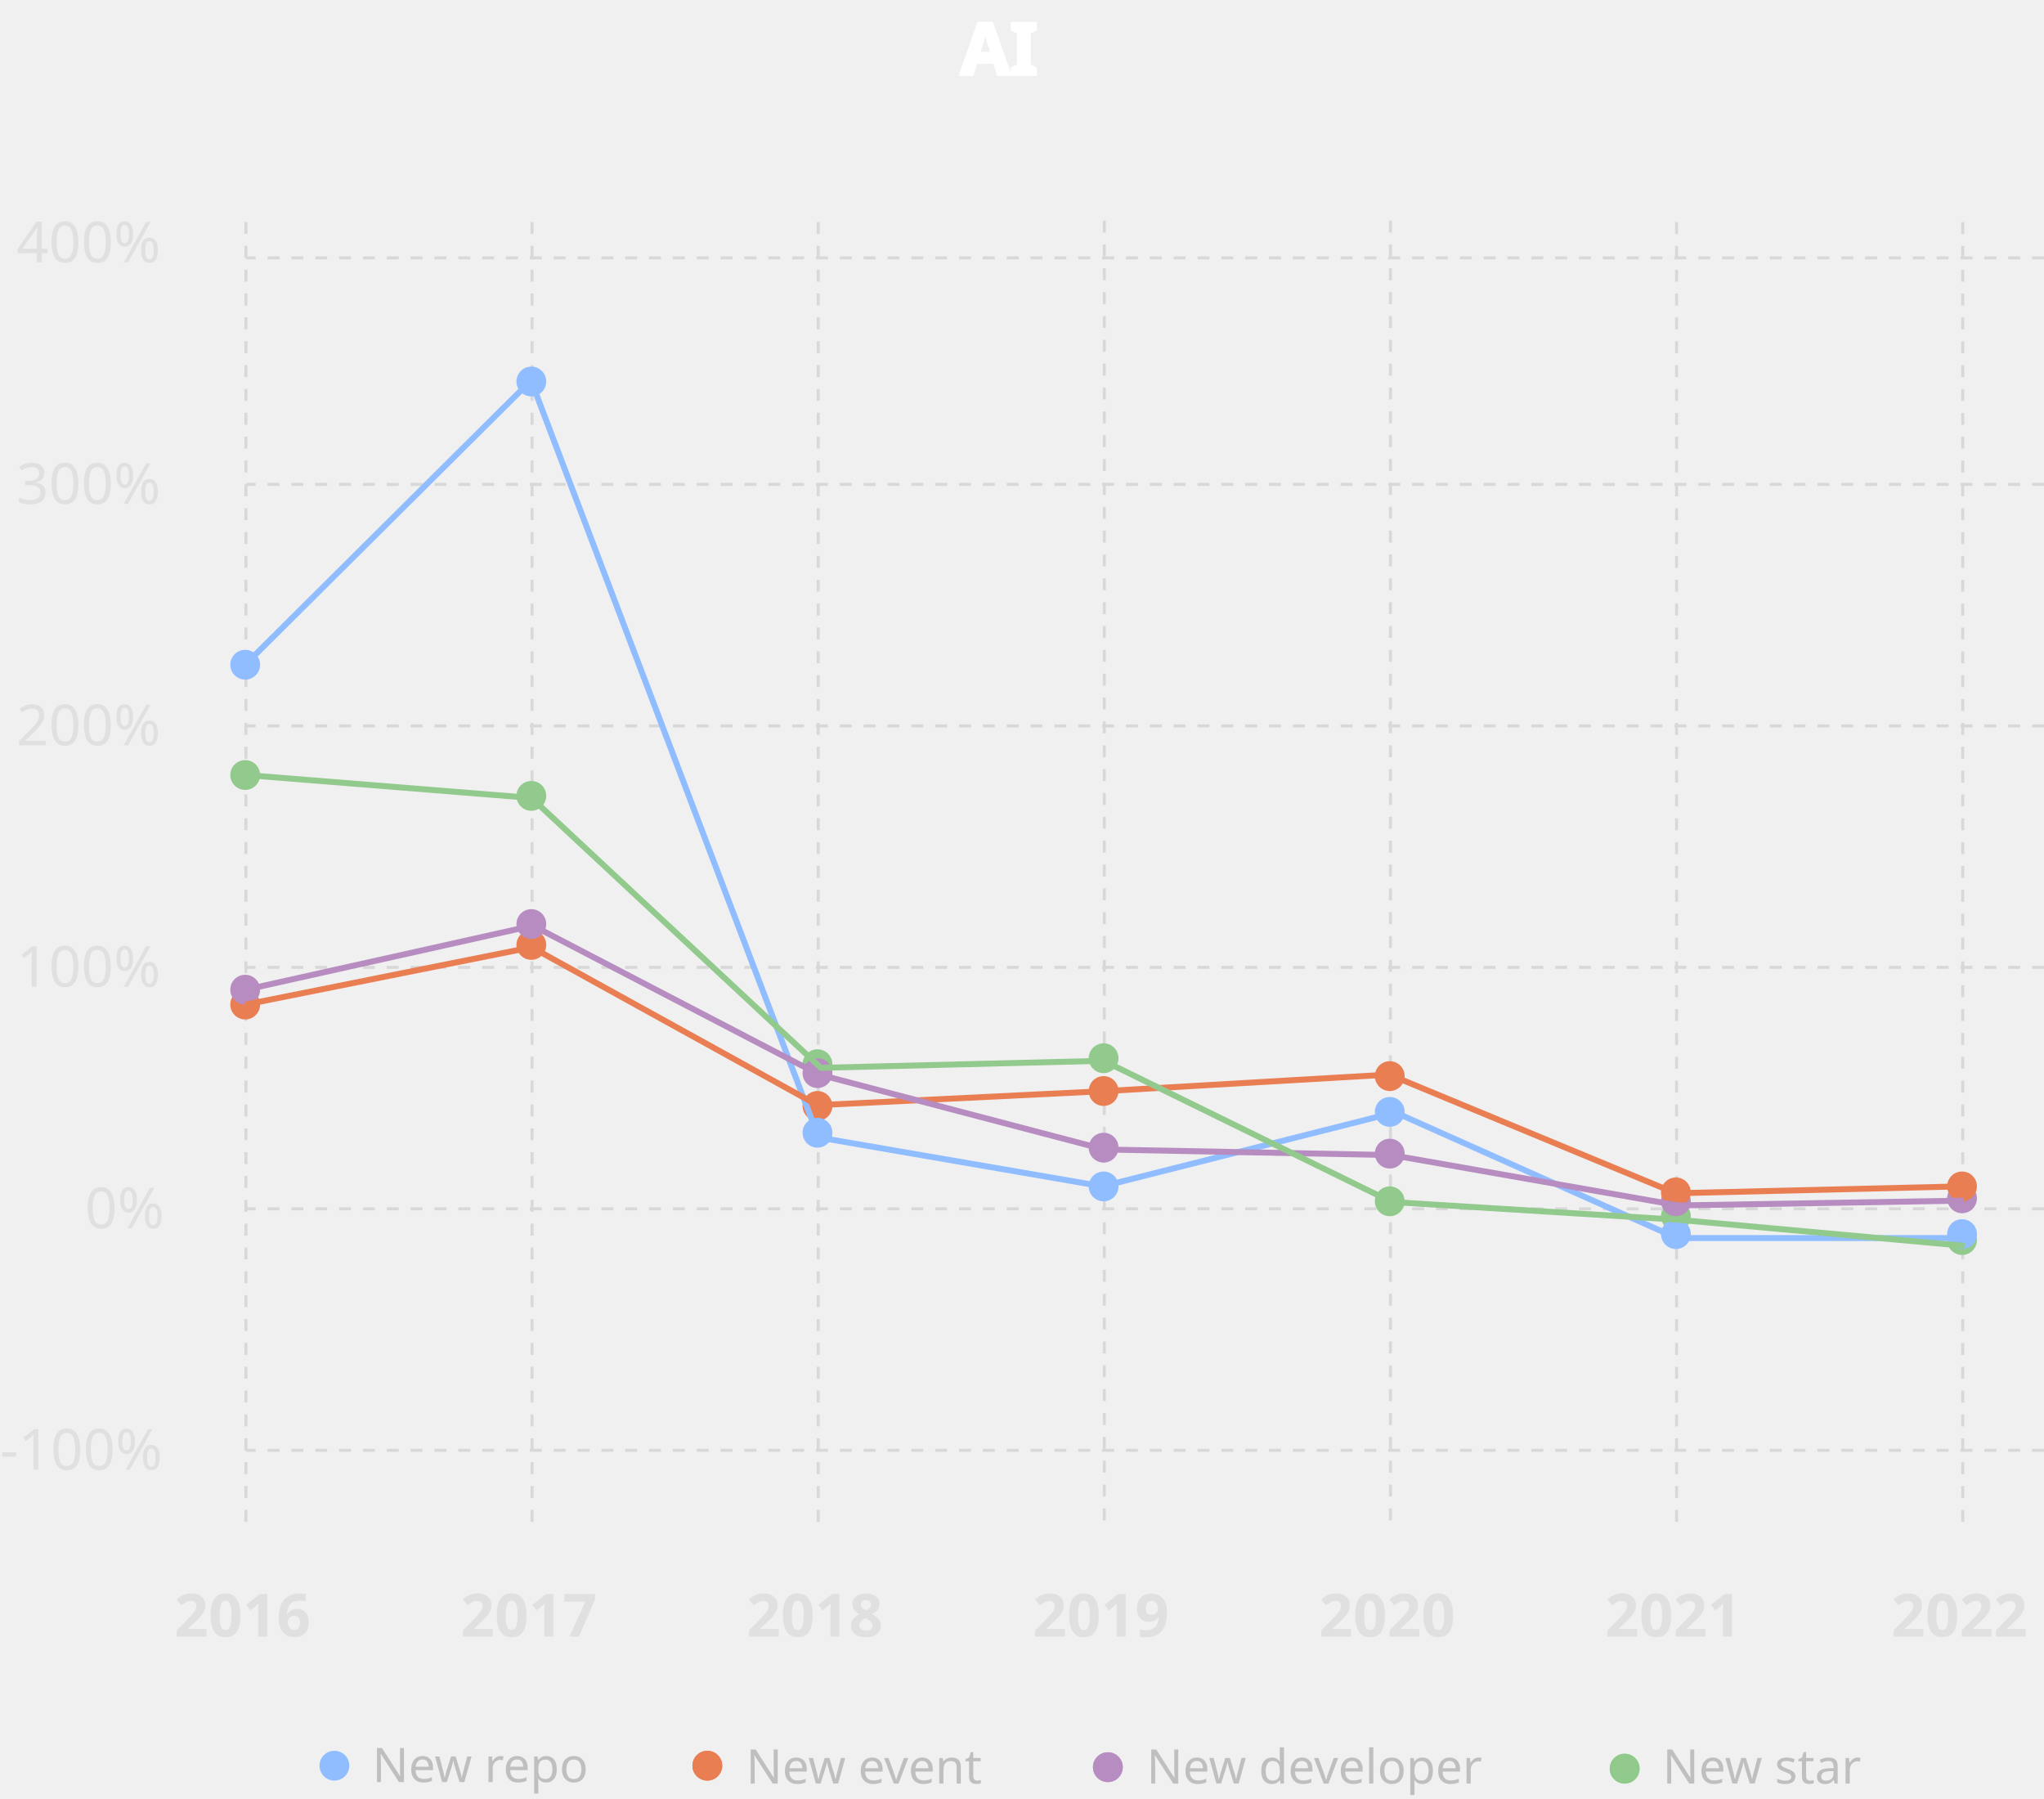
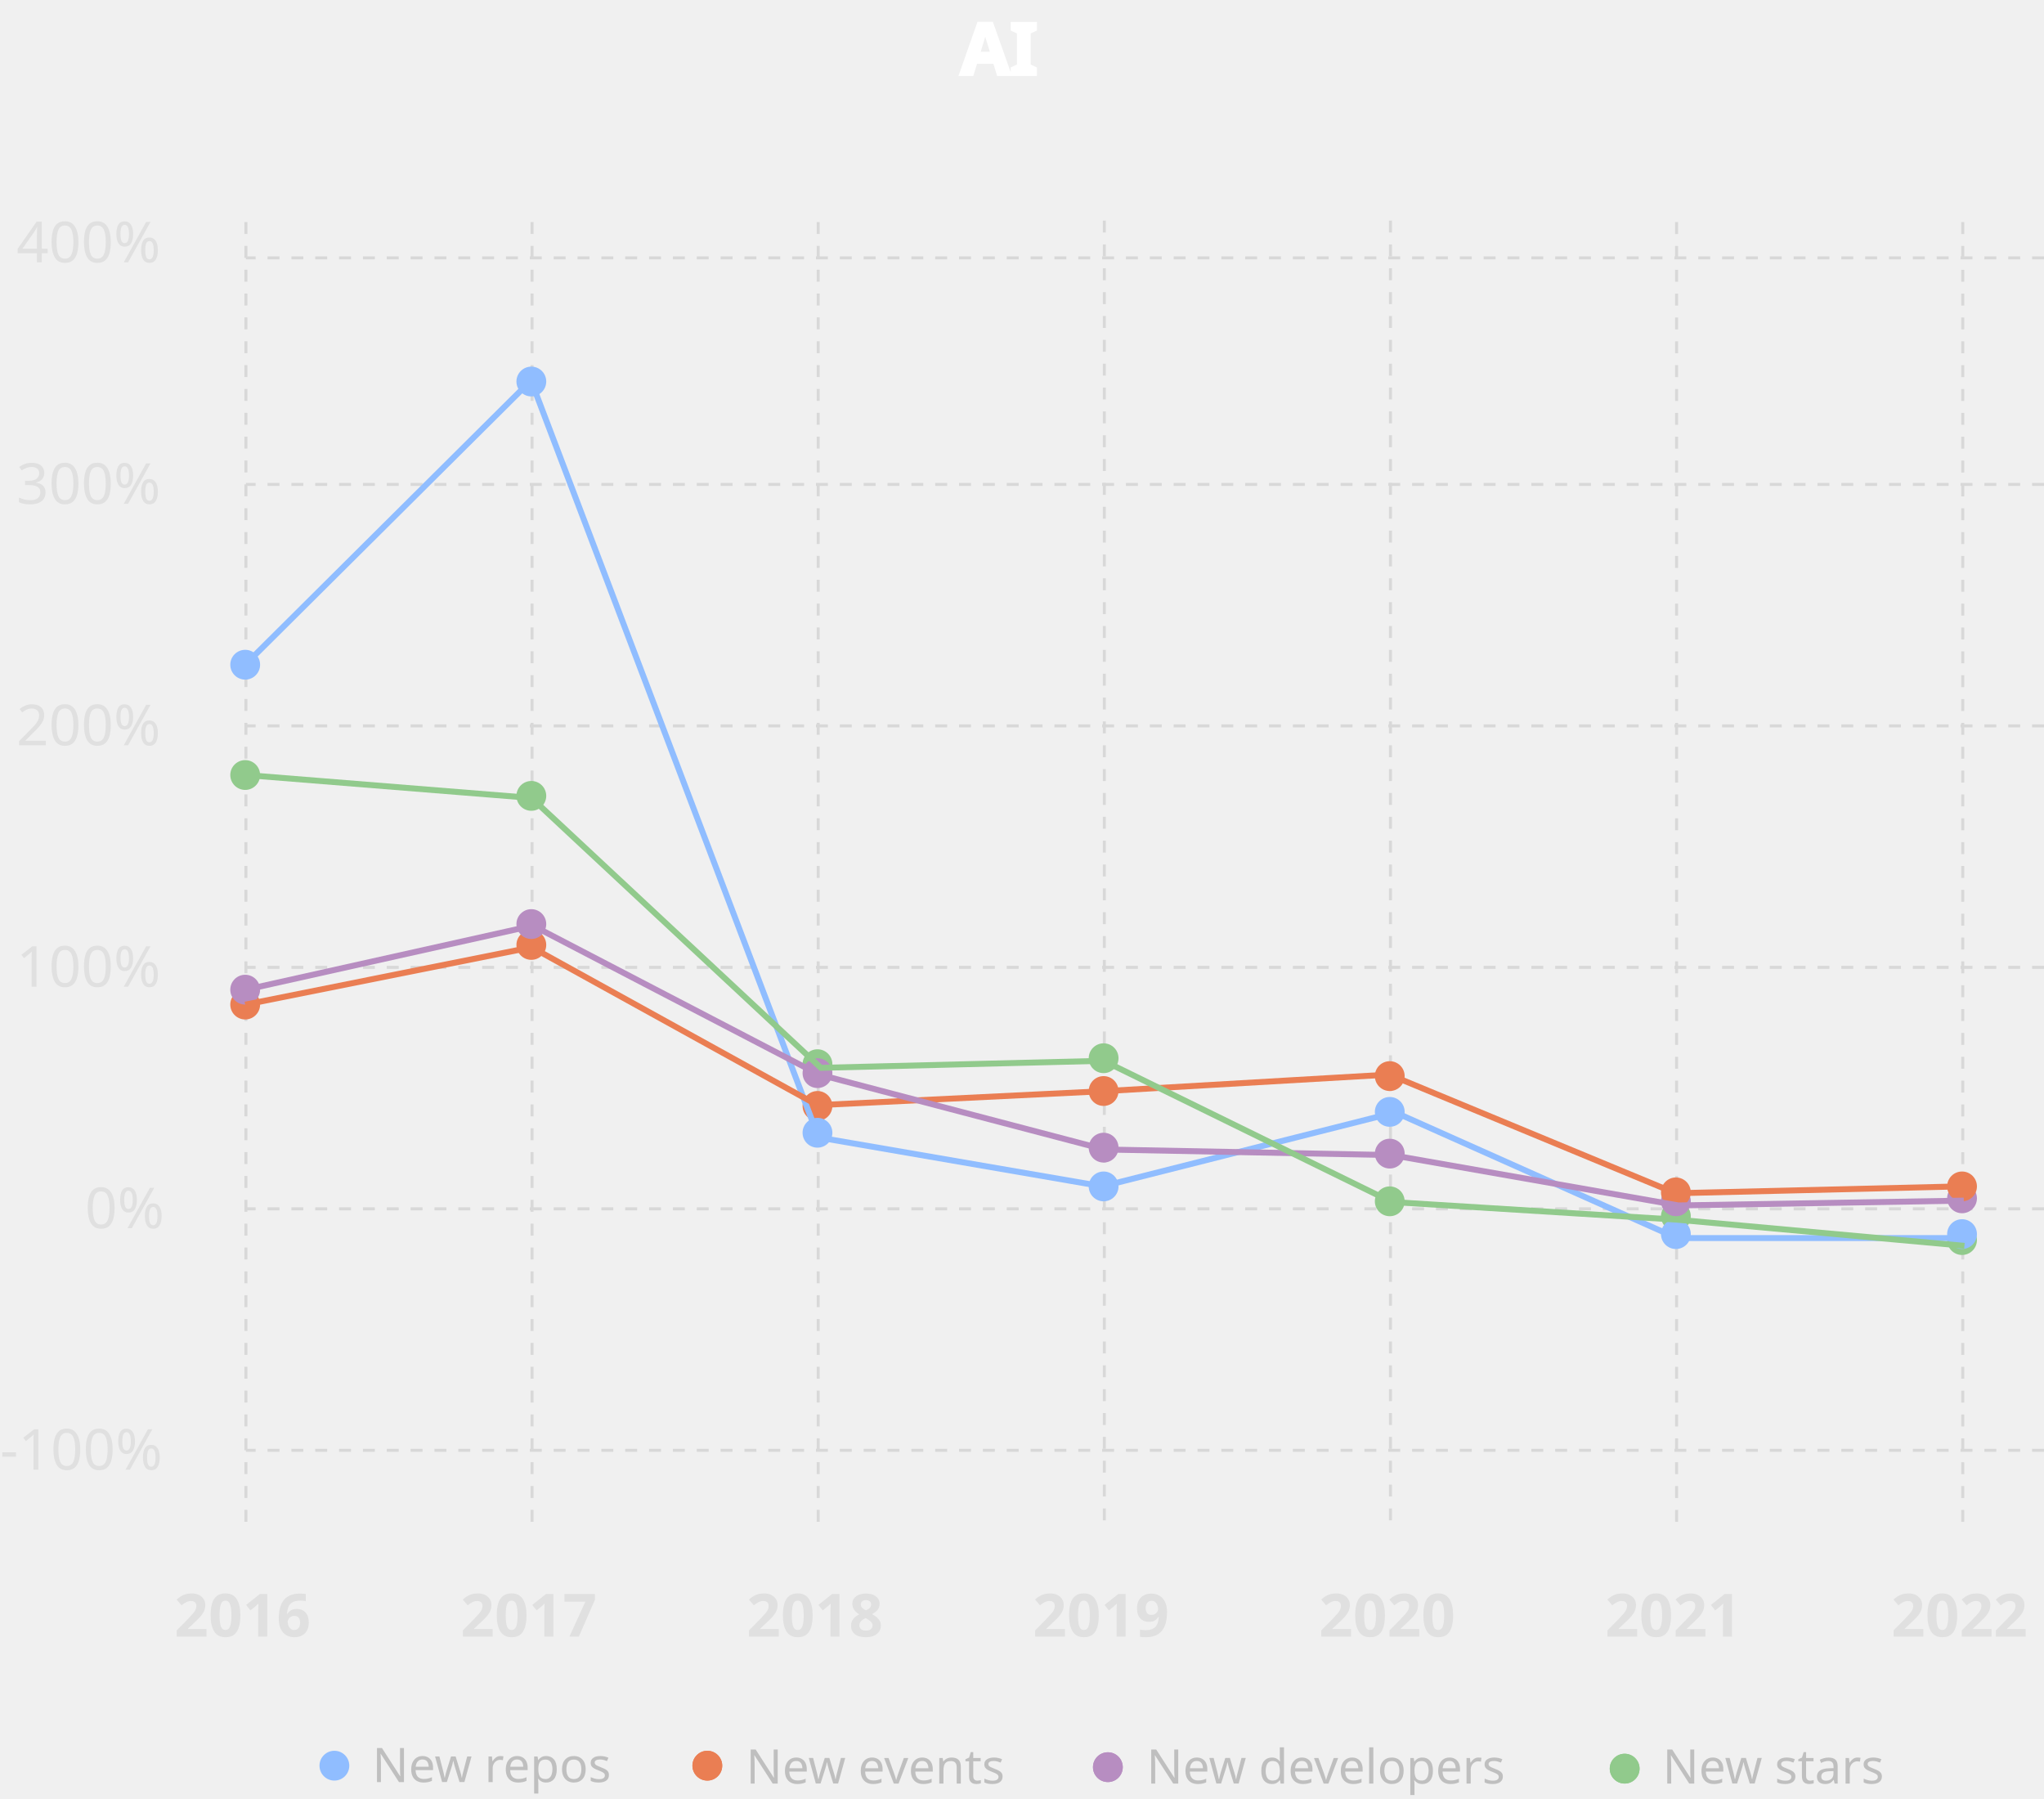
<svg xmlns="http://www.w3.org/2000/svg" width="685.762" height="603.293" viewBox="0 0 685.762 603.293">
  <g id="AI_Chart" data-name="AI Chart" transform="translate(-149.257 -9959.021)">
    <g id="组_69" data-name="组 69" transform="translate(-26.48 4324)">
      <text id="AI" transform="translate(498 5660.021)" fill="#fff" stroke="#fff" stroke-width="1" font-size="24" font-family="JetBrainsMono-SemiBold, JetBrains Mono" font-weight="600">
        <tspan x="0" y="0">AI</tspan>
      </text>
      <text id="_2016" data-name="2016" transform="translate(234.238 6184.021)" fill="#e0e0e0" font-size="20" font-family="JetBrainsMono-SemiBold, JetBrains Mono" font-weight="600">
        <tspan x="0" y="0">2016</tspan>
      </text>
      <text id="_2017" data-name="2017" transform="translate(330.238 6184.021)" fill="#e0e0e0" font-size="20" font-family="JetBrainsMono-SemiBold, JetBrains Mono" font-weight="600">
        <tspan x="0" y="0">2017</tspan>
      </text>
      <text id="_2022" data-name="2022" transform="translate(810.238 6184.021)" fill="#e0e0e0" font-size="20" font-family="JetBrainsMono-SemiBold, JetBrains Mono" font-weight="600">
        <tspan x="0" y="0">2022</tspan>
      </text>
      <text id="_400_" data-name="400%" transform="translate(181.238 5723.021)" fill="#e0e0e0" font-size="19" font-family="JetBrainsMono-Regular, JetBrains Mono">
        <tspan x="0" y="0">400%</tspan>
      </text>
      <text id="_300_" data-name="300%" transform="translate(181.238 5804.021)" fill="#e0e0e0" font-size="19" font-family="JetBrainsMono-Regular, JetBrains Mono">
        <tspan x="0" y="0">300%</tspan>
      </text>
      <text id="_200_" data-name="200%" transform="translate(181.238 5885.021)" fill="#e0e0e0" font-size="19" font-family="JetBrainsMono-Regular, JetBrains Mono">
        <tspan x="0" y="0">200%</tspan>
      </text>
      <text id="_100_" data-name="100%" transform="translate(181.238 5966.021)" fill="#e0e0e0" font-size="19" font-family="JetBrainsMono-Regular, JetBrains Mono">
        <tspan x="0" y="0">100%</tspan>
      </text>
      <text id="_0_" data-name="0%" transform="translate(204.238 6047.021)" fill="#e0e0e0" font-size="19" font-family="JetBrainsMono-Regular, JetBrains Mono">
        <tspan x="0" y="0">0%</tspan>
      </text>
      <text id="_-100_" data-name="-100%" transform="translate(175.738 6128.021)" fill="#e0e0e0" font-size="19" font-family="JetBrainsMono-Regular, JetBrains Mono">
        <tspan x="0" y="0">-100%</tspan>
      </text>
      <text id="_2018" data-name="2018" transform="translate(426.238 6184.021)" fill="#e0e0e0" font-size="20" font-family="JetBrainsMono-SemiBold, JetBrains Mono" font-weight="600">
        <tspan x="0" y="0">2018</tspan>
      </text>
      <text id="_2019" data-name="2019" transform="translate(522.238 6184.021)" fill="#e0e0e0" font-size="20" font-family="JetBrainsMono-SemiBold, JetBrains Mono" font-weight="600">
        <tspan x="0" y="0">2019</tspan>
      </text>
      <text id="_2020" data-name="2020" transform="translate(618.238 6184.021)" fill="#e0e0e0" font-size="20" font-family="JetBrainsMono-SemiBold, JetBrains Mono" font-weight="600">
        <tspan x="0" y="0">2020</tspan>
      </text>
      <text id="_2021" data-name="2021" transform="translate(714.238 6184.021)" fill="#e0e0e0" font-size="20" font-family="JetBrainsMono-SemiBold, JetBrains Mono" font-weight="600">
        <tspan x="0" y="0">2021</tspan>
      </text>
      <g id="组_67" data-name="组 67" opacity="0.5">
        <line id="直线_44" data-name="直线 44" y2="438" transform="translate(258.238 5709.5)" fill="none" stroke="#bfbfbf" stroke-width="1" stroke-dasharray="4" />
        <line id="直线_58" data-name="直线 58" x1="603.262" transform="translate(258.238 5721.521)" fill="none" stroke="#bfbfbf" stroke-width="1" stroke-dasharray="4" />
        <line id="直线_60" data-name="直线 60" x1="603.262" transform="translate(258.238 5797.521)" fill="none" stroke="#bfbfbf" stroke-width="1" stroke-dasharray="4" />
        <line id="直线_61" data-name="直线 61" x1="603.262" transform="translate(258.238 5878.521)" fill="none" stroke="#bfbfbf" stroke-width="1" stroke-dasharray="4" />
        <line id="直线_63" data-name="直线 63" x1="603.262" transform="translate(258.238 5959.521)" fill="none" stroke="#bfbfbf" stroke-width="1" stroke-dasharray="4" />
        <line id="直线_65" data-name="直线 65" x1="603.262" transform="translate(258.238 6040.521)" fill="none" stroke="#bfbfbf" stroke-width="1" stroke-dasharray="4" />
        <line id="直线_66" data-name="直线 66" x1="603.262" transform="translate(258.238 6121.521)" fill="none" stroke="#bfbfbf" stroke-width="1" stroke-dasharray="4" />
        <line id="直线_45" data-name="直线 45" y2="438" transform="translate(354.238 5709.5)" fill="none" stroke="#bfbfbf" stroke-width="1" stroke-dasharray="4" />
        <line id="直线_46" data-name="直线 46" y2="438" transform="translate(450.238 5709.5)" fill="none" stroke="#bfbfbf" stroke-width="1" stroke-dasharray="4" />
        <line id="直线_47" data-name="直线 47" y2="438" transform="translate(546.238 5709.021)" fill="none" stroke="#bfbfbf" stroke-width="1" stroke-dasharray="4" />
        <line id="直线_48" data-name="直线 48" y2="438" transform="translate(642.238 5709.021)" fill="none" stroke="#bfbfbf" stroke-width="1" stroke-dasharray="4" />
        <line id="直线_49" data-name="直线 49" y2="438" transform="translate(738.238 5709.521)" fill="none" stroke="#bfbfbf" stroke-width="1" stroke-dasharray="4" />
        <line id="直线_50" data-name="直线 50" y2="438" transform="translate(834.238 5709.521)" fill="none" stroke="#bfbfbf" stroke-width="1" stroke-dasharray="4" />
      </g>
      <circle id="椭圆_268" data-name="椭圆 268" cx="5" cy="5" r="5" transform="translate(253 5853)" fill="#90bdff" />
      <circle id="椭圆_275" data-name="椭圆 275" cx="5" cy="5" r="5" transform="translate(253 5967)" fill="#ea7e53" />
      <circle id="椭圆_283" data-name="椭圆 283" cx="5" cy="5" r="5" transform="translate(349 5947)" fill="#ea7e53" />
      <circle id="椭圆_281" data-name="椭圆 281" cx="5" cy="5" r="5" transform="translate(253 5962)" fill="#b78dc1" />
      <circle id="椭圆_289" data-name="椭圆 289" cx="5" cy="5" r="5" transform="translate(253 5890)" fill="#91ca8c" />
      <circle id="椭圆_290" data-name="椭圆 290" cx="5" cy="5" r="5" transform="translate(349 5897)" fill="#91ca8c" />
      <circle id="椭圆_291" data-name="椭圆 291" cx="5" cy="5" r="5" transform="translate(445 5987)" fill="#91ca8c" />
      <circle id="椭圆_292" data-name="椭圆 292" cx="5" cy="5" r="5" transform="translate(541 5985)" fill="#91ca8c" />
      <circle id="椭圆_293" data-name="椭圆 293" cx="5" cy="5" r="5" transform="translate(637 6033)" fill="#91ca8c" />
      <circle id="椭圆_295" data-name="椭圆 295" cx="5" cy="5" r="5" transform="translate(829 6046)" fill="#91ca8c" />
      <circle id="椭圆_294" data-name="椭圆 294" cx="5" cy="5" r="5" transform="translate(733 6038)" fill="#91ca8c" />
      <circle id="椭圆_282" data-name="椭圆 282" cx="5" cy="5" r="5" transform="translate(349 5940)" fill="#b78dc1" />
      <circle id="椭圆_284" data-name="椭圆 284" cx="5" cy="5" r="5" transform="translate(445 5990)" fill="#b78dc1" />
      <circle id="椭圆_285" data-name="椭圆 285" cx="5" cy="5" r="5" transform="translate(541 6015)" fill="#b78dc1" />
      <circle id="椭圆_286" data-name="椭圆 286" cx="5" cy="5" r="5" transform="translate(637 6017)" fill="#b78dc1" />
      <circle id="椭圆_287" data-name="椭圆 287" cx="5" cy="5" r="5" transform="translate(733 6033)" fill="#b78dc1" />
      <circle id="椭圆_288" data-name="椭圆 288" cx="5" cy="5" r="5" transform="translate(829 6032)" fill="#b78dc1" />
      <circle id="椭圆_276" data-name="椭圆 276" cx="5" cy="5" r="5" transform="translate(445 6001)" fill="#ea7e53" />
      <circle id="椭圆_277" data-name="椭圆 277" cx="5" cy="5" r="5" transform="translate(637 5991)" fill="#ea7e53" />
      <circle id="椭圆_280" data-name="椭圆 280" cx="5" cy="5" r="5" transform="translate(541 5996)" fill="#ea7e53" />
      <circle id="椭圆_278" data-name="椭圆 278" cx="5" cy="5" r="5" transform="translate(733 6030)" fill="#ea7e53" />
      <circle id="椭圆_279" data-name="椭圆 279" cx="5" cy="5" r="5" transform="translate(829 6028)" fill="#ea7e53" />
      <circle id="椭圆_269" data-name="椭圆 269" cx="5" cy="5" r="5" transform="translate(349 5758)" fill="#90bdff" />
      <circle id="椭圆_270" data-name="椭圆 270" cx="5" cy="5" r="5" transform="translate(445 6010)" fill="#90bdff" />
      <circle id="椭圆_271" data-name="椭圆 271" cx="5" cy="5" r="5" transform="translate(541 6028)" fill="#90bdff" />
      <circle id="椭圆_272" data-name="椭圆 272" cx="5" cy="5" r="5" transform="translate(637 6003)" fill="#90bdff" />
      <circle id="椭圆_273" data-name="椭圆 273" cx="5" cy="5" r="5" transform="translate(733 6044)" fill="#90bdff" />
      <circle id="椭圆_274" data-name="椭圆 274" cx="5" cy="5" r="5" transform="translate(829 6044)" fill="#90bdff" />
      <path id="路径_37" data-name="路径 37" d="M189,5801l95.9-95.36,96.455,253.933,95.259,16.41,98.225-24.819,94.489,42.16h95.857" transform="translate(69 57)" fill="none" stroke="#90bdff" stroke-width="2" />
      <path id="路径_38" data-name="路径 38" d="M189,5915.021l96.124-19.238,95.9,52.961,96.272-4.708,95.525-5.555,96.111,39.812,97.094-2.336" transform="translate(69 57)" fill="none" stroke="#ea7e53" stroke-width="2" />
      <path id="路径_39" data-name="路径 39" d="M189.238,5910l96.276-21.468,95.919,49.908,95.859,25.174,96.355,1.878,96.218,16.895,95.715-1.624" transform="translate(69 57)" fill="none" stroke="#b78dc1" stroke-width="2" />
      <path id="路径_40" data-name="路径 40" d="M189.238,5838l95.819,7.692,97.076,90.527,94.876-2.358,96.676,47.371,95.754,5.934,96.372,8.773" transform="translate(69 57)" fill="none" stroke="#91ca8c" stroke-width="2" />
    </g>
    <g id="组_94" data-name="组 94" transform="translate(-2.362 4942.293)">
      <circle id="椭圆_397" data-name="椭圆 397" cx="5" cy="5" r="5" transform="translate(258.809 5604.021)" fill="#90bdff" />
-       <text id="New_repo" data-name="New repo" transform="translate(276.547 5614.521)" fill="#bfbfbf" font-size="16" font-family="JetBrainsMono-Regular, JetBrains Mono">
-         <tspan x="0" y="0">New repo</tspan>
+       <text id="New_repos" data-name="New repos" transform="translate(276.547 5614.521)" fill="#bfbfbf" font-size="16" font-family="JetBrainsMono-Regular, JetBrains Mono">
+         <tspan x="0" y="0">New repos</tspan>
      </text>
      <g id="椭圆_395" data-name="椭圆 395" transform="translate(518.31 5604.521)" fill="#b78dc1" stroke="#b78dc1" stroke-width="1">
        <circle cx="5" cy="5" r="5" stroke="none" />
        <circle cx="5" cy="5" r="4.5" fill="none" />
      </g>
-       <text id="New_developer" data-name="New developer" transform="translate(536.31 5615.021)" fill="#bfbfbf" font-size="16" font-family="JetBrainsMono-Regular, JetBrains Mono">
-         <tspan x="0" y="0">New developer</tspan>
+       <text id="New_developers" data-name="New developers" transform="translate(536.31 5615.021)" fill="#bfbfbf" font-size="16" font-family="JetBrainsMono-Regular, JetBrains Mono">
+         <tspan x="0" y="0">New developers</tspan>
      </text>
      <g id="椭圆_396" data-name="椭圆 396" transform="translate(383.928 5604.021)" fill="#ea7e53" stroke="#ea7e53" stroke-width="1">
        <circle cx="5" cy="5" r="5" stroke="none" />
        <circle cx="5" cy="5" r="4.5" fill="none" />
      </g>
-       <text id="New_event" data-name="New event" transform="translate(401.928 5615.021)" fill="#bfbfbf" font-size="16" font-family="JetBrainsMono-Regular, JetBrains Mono">
-         <tspan x="0" y="0">New event</tspan>
+       <text id="New_events" data-name="New events" transform="translate(401.928 5615.021)" fill="#bfbfbf" font-size="16" font-family="JetBrainsMono-Regular, JetBrains Mono">
+         <tspan x="0" y="0">New events</tspan>
      </text>
      <g id="椭圆_394" data-name="椭圆 394" transform="translate(691.691 5605.021)" fill="#91ca8c" stroke="#90ca8b" stroke-width="1">
        <circle cx="5" cy="5" r="5" stroke="none" />
        <circle cx="5" cy="5" r="4.5" fill="none" />
      </g>
-       <text id="New_star" data-name="New star" transform="translate(709.429 5615.021)" fill="#bfbfbf" font-size="16" font-family="JetBrainsMono-Regular, JetBrains Mono">
-         <tspan x="0" y="0">New star</tspan>
+       <text id="New_stars" data-name="New stars" transform="translate(709.429 5615.021)" fill="#bfbfbf" font-size="16" font-family="JetBrainsMono-Regular, JetBrains Mono">
+         <tspan x="0" y="0">New stars</tspan>
      </text>
    </g>
  </g>
</svg>
